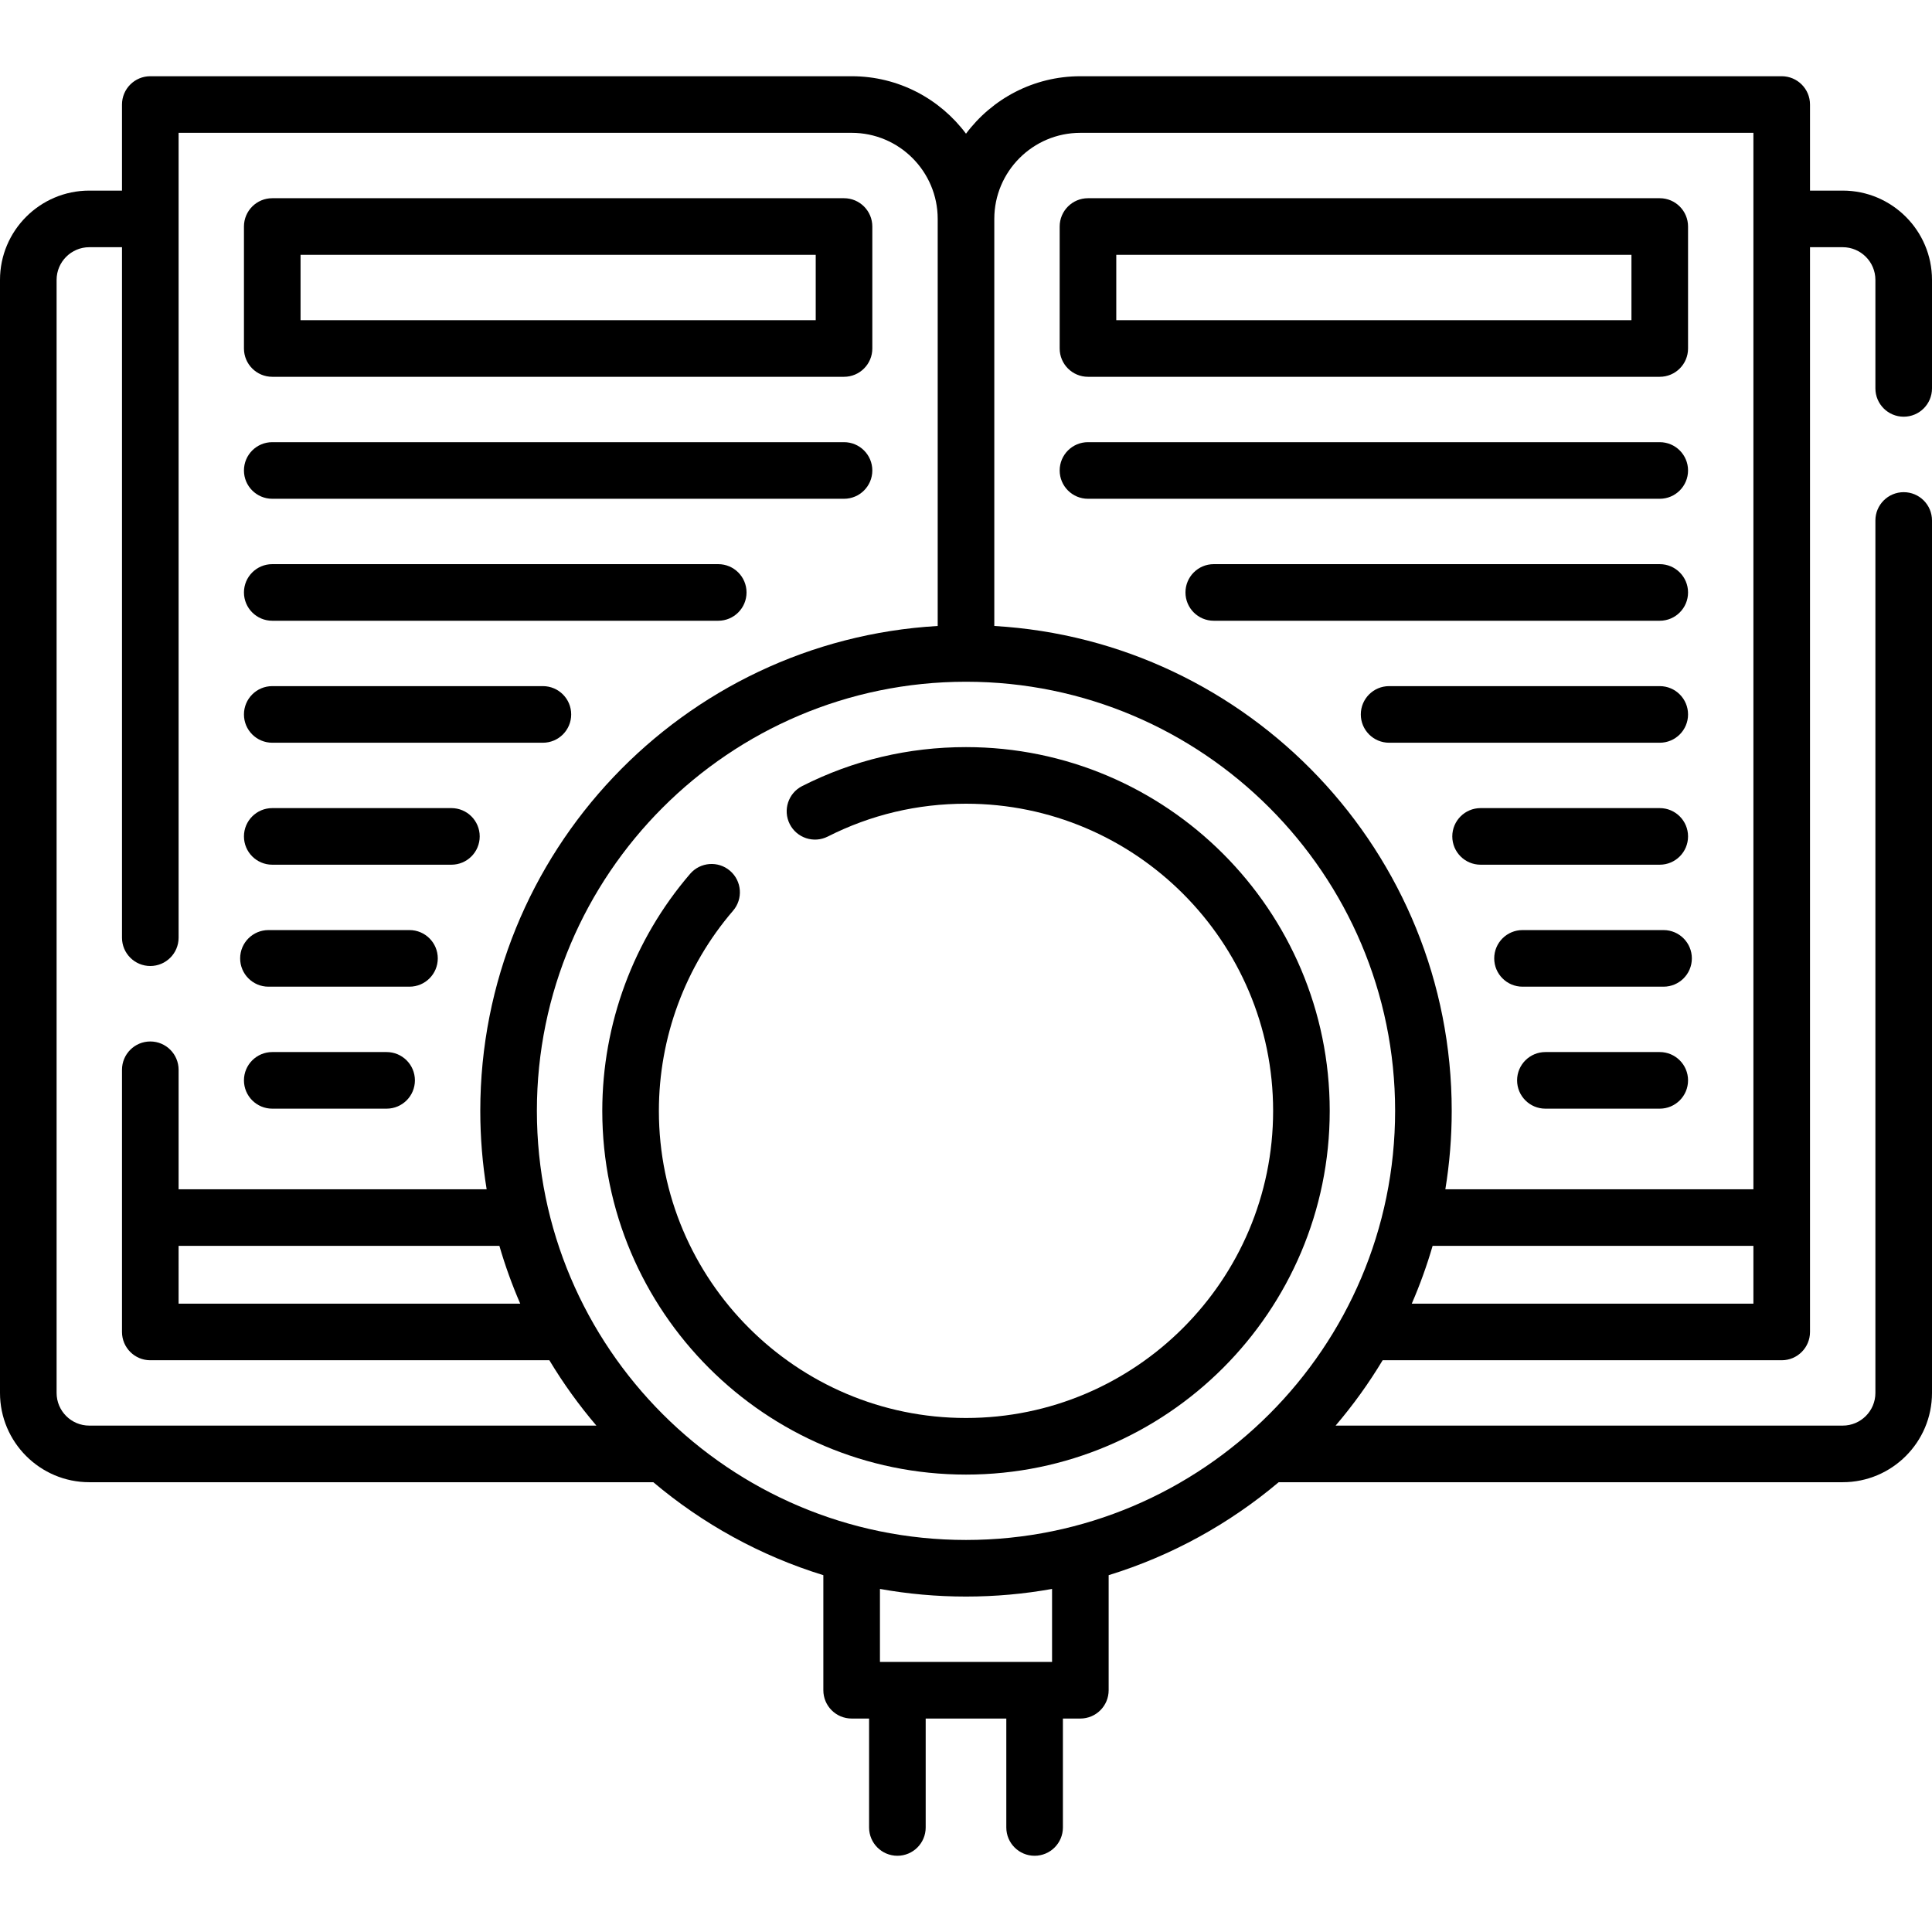
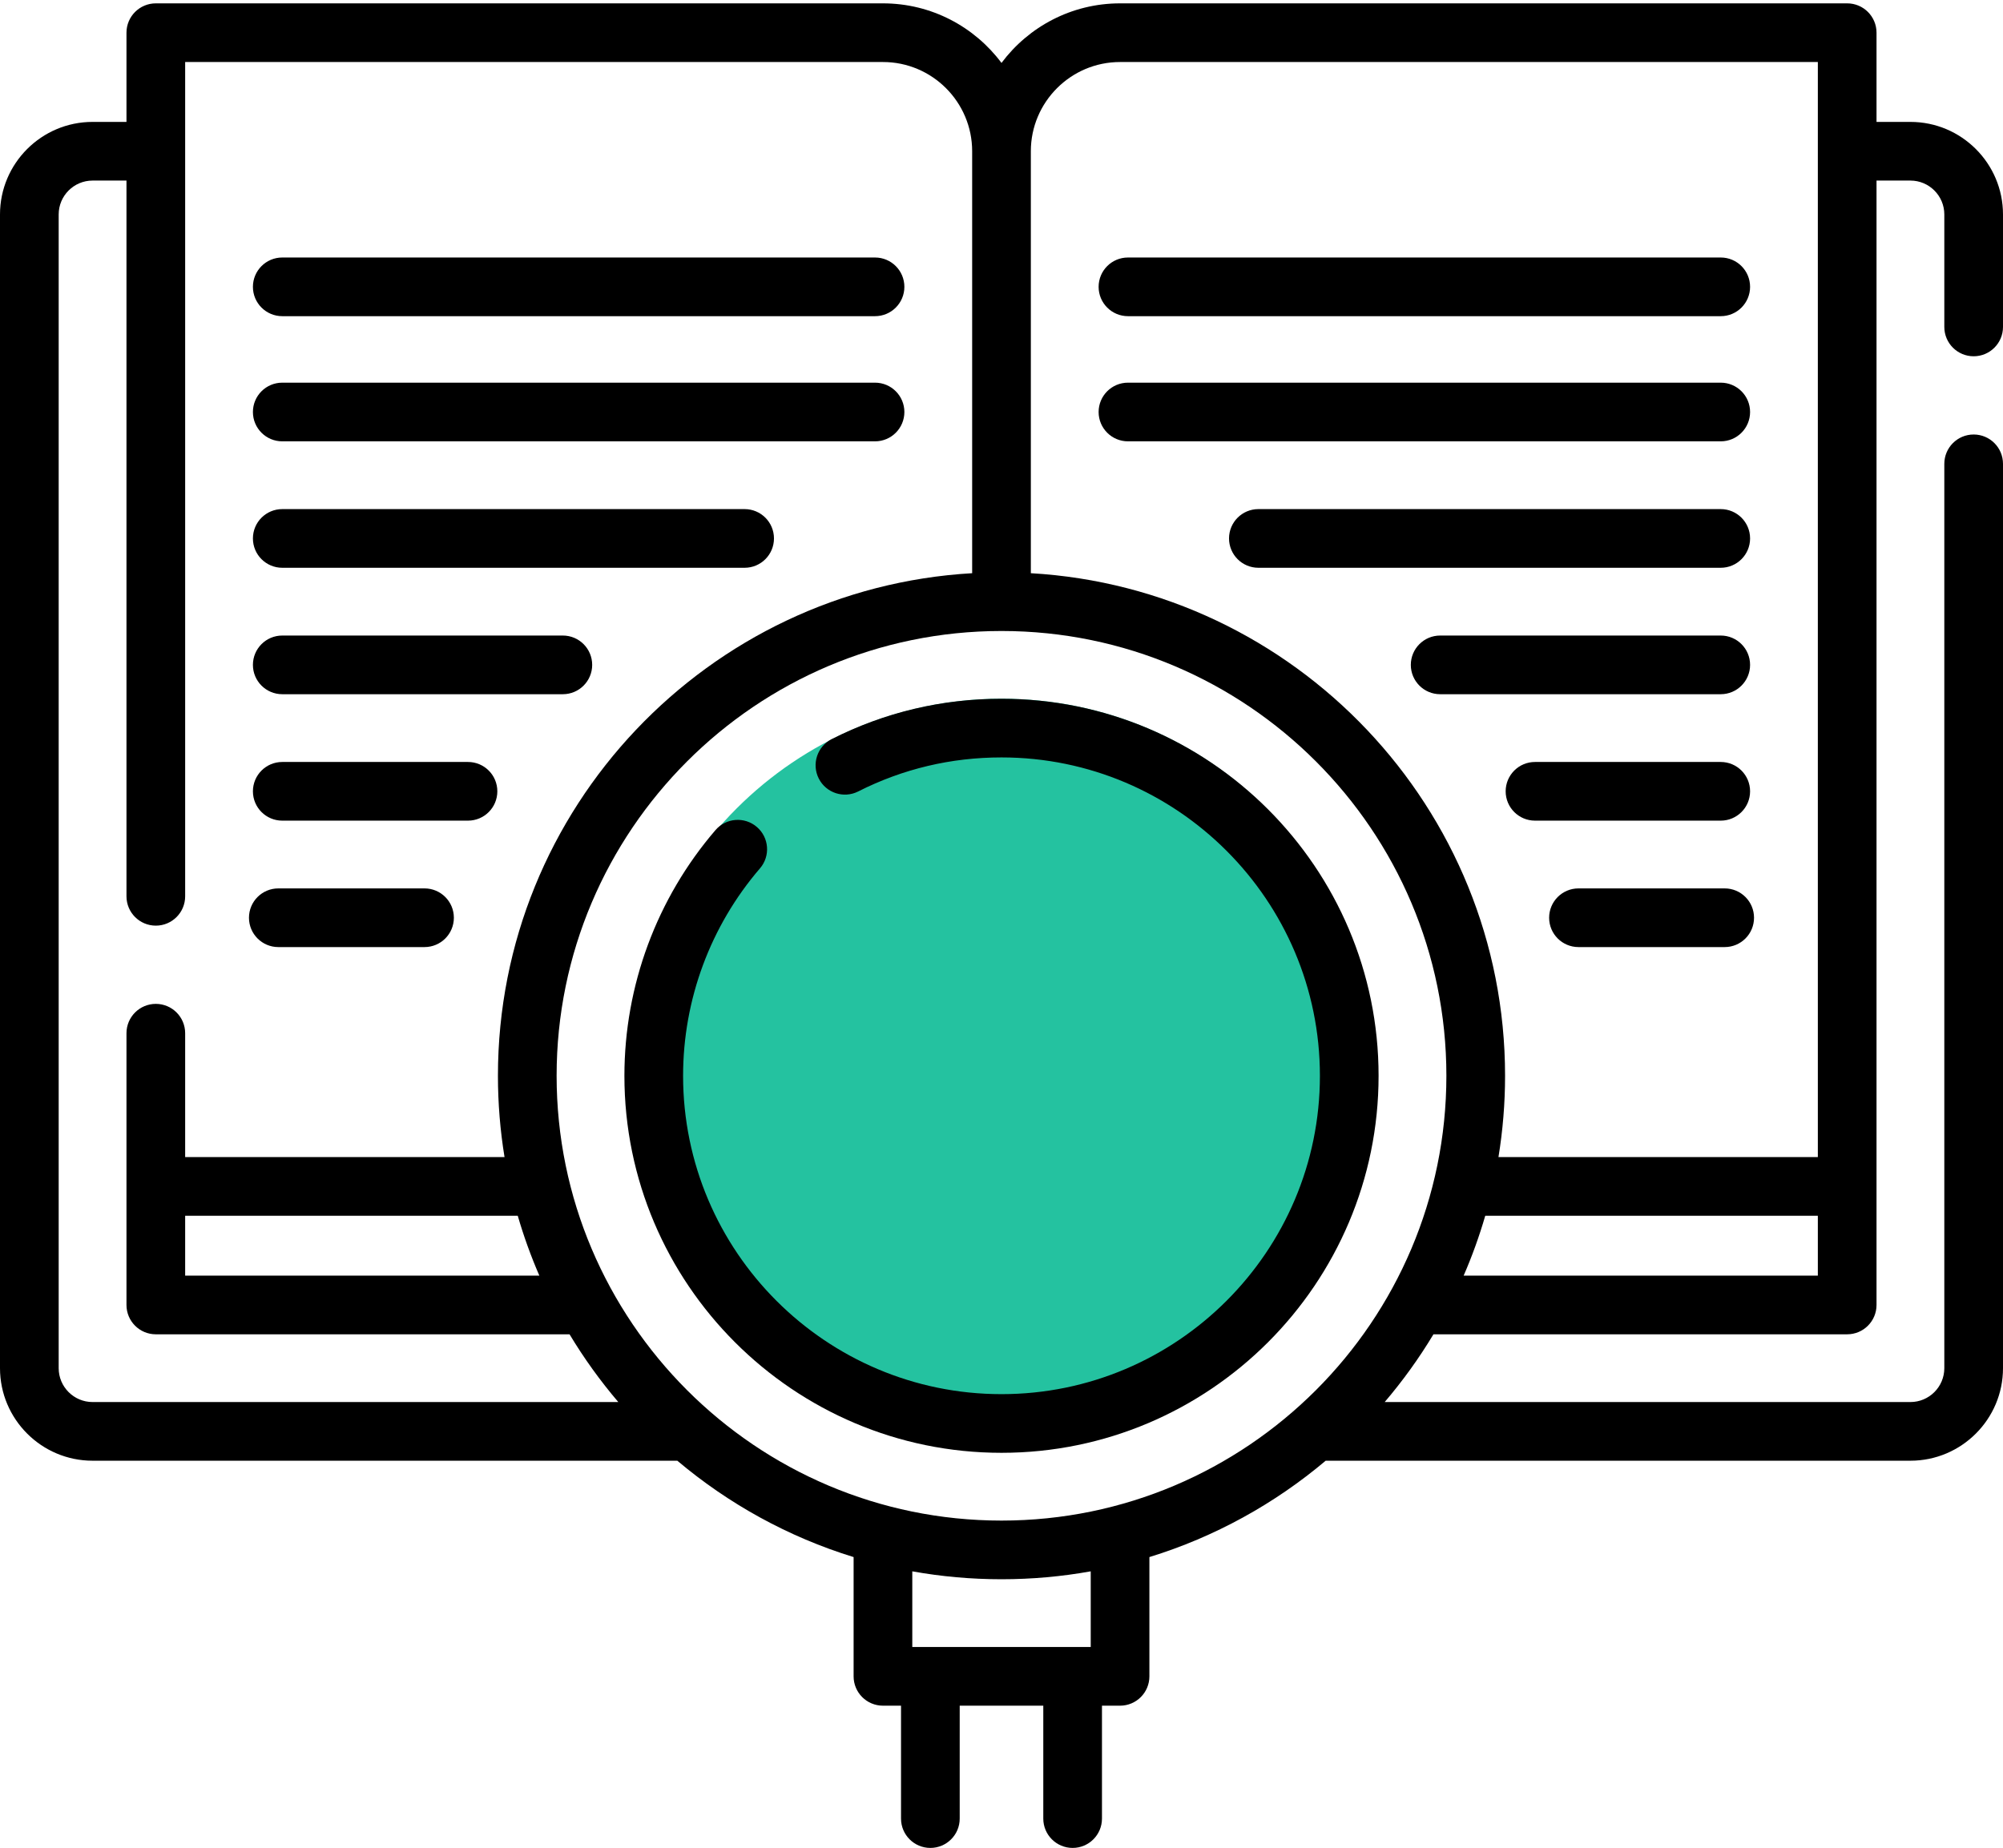
- <svg xmlns="http://www.w3.org/2000/svg" id="fi_3003397" enable-background="new 0 0 512 512" height="512" viewBox="0 0 512 512" width="512">
+ <svg xmlns="http://www.w3.org/2000/svg" version="1.1" id="fi_2620271" x="0px" y="0px" width="512px" height="472.454px" viewBox="0 0 512 472.454" enable-background="new 0 0 512 472.454" xml:space="preserve">
  <g>
+     <circle fill="#24C2A0" cx="256" cy="274.402" r="95.754" />
    <g>
-       <path d="m504.5 110.432c4.143 0 7.5-3.358 7.5-7.5v-28.76c0-13.046-10.614-23.66-23.66-23.66h-8.67v-22.81c0-4.142-3.357-7.5-7.5-7.5h-185.87c-12.387 0-23.402 5.992-30.3 15.229-6.898-9.237-17.912-15.229-30.3-15.229h-185.87c-4.143 0-7.5 3.358-7.5 7.5v22.81h-8.67c-13.046-.001-23.66 10.613-23.66 23.659v294.97c0 13.046 10.614 23.66 23.66 23.66h149.474c13.064 11.018 28.34 19.49 45.061 24.637v30.494c0 4.142 3.357 7.5 7.5 7.5h4.622v28.866c0 4.142 3.357 7.5 7.5 7.5s7.5-3.358 7.5-7.5v-28.866h21.365v28.866c0 4.142 3.357 7.5 7.5 7.5s7.5-3.358 7.5-7.5v-28.866h4.622c4.143 0 7.5-3.358 7.5-7.5v-30.494c16.721-5.148 31.997-13.62 45.061-24.637h149.475c13.046 0 23.66-10.614 23.66-23.66v-231.21c0-4.142-3.357-7.5-7.5-7.5s-7.5 3.358-7.5 7.5v231.21c0 4.775-3.885 8.66-8.66 8.66h-134.39c4.612-5.407 8.785-11.198 12.464-17.32h105.756c4.143 0 7.5-3.358 7.5-7.5v-287.47h8.67c4.775 0 8.66 3.885 8.66 8.66v28.76c0 4.143 3.357 7.501 7.5 7.501zm-218.2-75.23h178.37v279.97h-81.637c1.104-6.768 1.687-13.709 1.687-20.784 0-68.458-53.721-124.598-121.22-128.496v-107.881c0-12.577 10.228-22.809 22.8-22.809zm-30.3 372.905c-62.705 0-113.72-51.014-113.72-113.719 0-62.687 50.985-113.69 113.666-113.719.018 0 .036.003.054.003s.036-.003.054-.003c62.68.029 113.666 51.032 113.666 113.719 0 62.705-51.015 113.719-113.72 113.719zm-208.67-77.936h85.016c1.521 5.249 3.371 10.359 5.521 15.31h-90.537zm-32.33 38.971v-294.971c0-4.775 3.885-8.66 8.66-8.66h8.67v182.99c0 4.142 3.357 7.5 7.5 7.5s7.5-3.358 7.5-7.5v-213.3h178.37c12.572 0 22.8 10.232 22.8 22.81v107.881c-67.499 3.898-121.22 60.038-121.22 128.496 0 7.075.583 14.016 1.686 20.784h-81.636v-31.67c0-4.142-3.357-7.5-7.5-7.5s-7.5 3.358-7.5 7.5v69.48c0 4.142 3.357 7.5 7.5 7.5h105.756c3.678 6.122 7.852 11.912 12.464 17.32h-134.39c-4.775-.001-8.66-3.885-8.66-8.66zm263.805 71.29h-45.609v-19.349c7.404 1.329 15.025 2.023 22.805 2.023s15.401-.694 22.805-2.023v19.349zm95.328-94.951c2.15-4.951 3.999-10.061 5.521-15.31h85.016v15.31z" />
-       <path d="m288.325 99.855h151.525c4.143 0 7.5-3.358 7.5-7.5v-32.325c0-4.142-3.357-7.5-7.5-7.5h-151.525c-4.143 0-7.5 3.358-7.5 7.5v32.325c0 4.142 3.358 7.5 7.5 7.5zm7.5-32.325h136.525v17.325h-136.525z" />
-       <path d="m256 197.992c-15.278 0-29.883 3.472-43.407 10.318-3.695 1.871-5.175 6.383-3.304 10.079 1.872 3.696 6.385 5.174 10.079 3.304 11.404-5.774 23.729-8.701 36.632-8.701 44.878 0 81.39 36.516 81.39 81.4 0 44.878-36.512 81.39-81.39 81.39s-81.39-36.511-81.39-81.39c0-19.462 6.98-38.299 19.656-53.04 2.701-3.141 2.344-7.876-.797-10.577s-7.875-2.345-10.576.796c-15.015 17.461-23.283 39.771-23.283 62.82 0 53.149 43.24 96.39 96.39 96.39s96.39-43.24 96.39-96.39c0-53.155-43.241-96.399-96.39-96.399z" />
-       <path d="m447.35 157.005c0-4.142-3.357-7.5-7.5-7.5h-118.19c-4.143 0-7.5 3.358-7.5 7.5s3.357 7.5 7.5 7.5h118.19c4.142 0 7.5-3.358 7.5-7.5z" />
-       <path d="m288.325 132.18h151.525c4.143 0 7.5-3.358 7.5-7.5s-3.357-7.5-7.5-7.5h-151.525c-4.143 0-7.5 3.358-7.5 7.5s3.358 7.5 7.5 7.5z" />
-       <path d="m447.35 189.331c0-4.142-3.357-7.5-7.5-7.5h-71.722c-4.143 0-7.5 3.358-7.5 7.5s3.357 7.5 7.5 7.5h71.722c4.142 0 7.5-3.358 7.5-7.5z" />
-       <path d="m447.35 221.656c0-4.142-3.357-7.5-7.5-7.5h-47.478c-4.143 0-7.5 3.358-7.5 7.5s3.357 7.5 7.5 7.5h47.478c4.142 0 7.5-3.358 7.5-7.5z" />
-       <path d="m440.859 246.481h-37.376c-4.143 0-7.5 3.358-7.5 7.5s3.357 7.5 7.5 7.5h37.376c4.143 0 7.5-3.358 7.5-7.5s-3.357-7.5-7.5-7.5z" />
-       <path d="m439.85 278.806h-30.305c-4.143 0-7.5 3.358-7.5 7.5s3.357 7.5 7.5 7.5h30.305c4.143 0 7.5-3.358 7.5-7.5s-3.358-7.5-7.5-7.5z" />
-       <path d="m72.15 99.855h151.524c4.143 0 7.5-3.358 7.5-7.5v-32.325c0-4.142-3.357-7.5-7.5-7.5h-151.524c-4.143 0-7.5 3.358-7.5 7.5v32.325c0 4.142 3.358 7.5 7.5 7.5zm7.5-32.325h136.524v17.325h-136.524z" />
-       <path d="m72.15 164.505h118.19c4.143 0 7.5-3.358 7.5-7.5s-3.357-7.5-7.5-7.5h-118.19c-4.143 0-7.5 3.358-7.5 7.5s3.358 7.5 7.5 7.5z" />
-       <path d="m72.15 132.18h151.524c4.143 0 7.5-3.358 7.5-7.5s-3.357-7.5-7.5-7.5h-151.524c-4.143 0-7.5 3.358-7.5 7.5s3.358 7.5 7.5 7.5z" />
-       <path d="m72.15 196.831h71.722c4.143 0 7.5-3.358 7.5-7.5s-3.357-7.5-7.5-7.5h-71.722c-4.143 0-7.5 3.358-7.5 7.5s3.358 7.5 7.5 7.5z" />
-       <path d="m72.15 229.156h47.478c4.143 0 7.5-3.358 7.5-7.5s-3.357-7.5-7.5-7.5h-47.478c-4.143 0-7.5 3.358-7.5 7.5s3.358 7.5 7.5 7.5z" />
-       <path d="m71.141 261.481h37.376c4.143 0 7.5-3.358 7.5-7.5s-3.357-7.5-7.5-7.5h-37.376c-4.143 0-7.5 3.358-7.5 7.5s3.357 7.5 7.5 7.5z" />
-       <path d="m102.455 278.806h-30.305c-4.143 0-7.5 3.358-7.5 7.5s3.357 7.5 7.5 7.5h30.305c4.143 0 7.5-3.358 7.5-7.5s-3.357-7.5-7.5-7.5z" />
+       <g>
+         <path d="M353.95,358.457c4.612-5.406,8.785-11.197,12.464-17.32H472.17c4.143,0,7.5-3.357,7.5-7.5V46.167h8.67     c4.775,0,8.66,3.885,8.66,8.66v28.76c0,4.143,3.357,7.501,7.5,7.501s7.5-3.358,7.5-7.5v-28.76c0-13.046-10.614-23.66-23.66-23.66     h-8.67V8.358c0-4.142-3.357-7.5-7.5-7.5H286.3c-12.387,0-23.401,5.992-30.3,15.229c-6.898-9.237-17.912-15.229-30.3-15.229H39.83     c-4.143,0-7.5,3.358-7.5,7.5v22.81h-8.67C10.614,31.167,0,41.781,0,54.827v294.97c0,13.047,10.614,23.66,23.66,23.66h149.474     c13.063,11.019,28.341,19.49,45.062,24.637v30.494c0,4.143,3.356,7.5,7.5,7.5h4.621v28.866c0,4.143,3.357,7.5,7.5,7.5     c4.144,0,7.5-3.357,7.5-7.5v-28.866h21.365v28.866c0,4.143,3.357,7.5,7.5,7.5c4.144,0,7.5-3.357,7.5-7.5v-28.866h4.623     c4.143,0,7.5-3.357,7.5-7.5v-30.494c16.721-5.147,31.996-13.619,45.061-24.637H488.34c13.046,0,23.66-10.613,23.66-23.66V118.587     c0-4.142-3.357-7.5-7.5-7.5s-7.5,3.358-7.5,7.5v231.209c0,4.775-3.885,8.66-8.66,8.66 M286.3,15.858h178.37v279.97h-81.637     c1.104-6.768,1.687-13.709,1.687-20.783c0-68.458-53.721-124.599-121.22-128.497V38.667C263.5,26.09,273.729,15.858,286.3,15.858     z M256,388.764c-62.705,0-113.72-51.015-113.72-113.719c0-62.688,50.986-113.69,113.666-113.72c0.019,0,0.037,0.003,0.055,0.003     s0.036-0.003,0.055-0.003c62.68,0.029,113.665,51.032,113.665,113.72C369.72,337.749,318.705,388.764,256,388.764L256,388.764z      M47.33,310.827h85.016c1.521,5.249,3.371,10.358,5.521,15.31H47.33V310.827z M15,349.799V54.827c0-4.775,3.885-8.66,8.66-8.66     h8.67v182.99c0,4.142,3.357,7.5,7.5,7.5s7.5-3.358,7.5-7.5v-213.3H225.7c12.571,0,22.8,10.232,22.8,22.81v107.881     c-67.499,3.898-121.22,60.038-121.22,128.497c0,7.074,0.583,14.016,1.686,20.783H47.33v-31.67c0-4.143-3.357-7.5-7.5-7.5     s-7.5,3.357-7.5,7.5v69.48c0,4.142,3.357,7.5,7.5,7.5h105.756c3.678,6.121,7.852,11.912,12.464,17.319H23.66     C18.885,358.457,15,354.573,15,349.799L15,349.799z M278.805,421.088h-45.609v-19.349c7.404,1.329,15.025,2.023,22.806,2.023     s15.401-0.694,22.806-2.023v19.349H278.805z M374.133,326.137c2.15-4.95,3.999-10.061,5.521-15.31h85.016v15.31H374.133z" />
+         <path d="M256,178.648c-15.277,0-29.883,3.472-43.407,10.318c-3.694,1.871-5.175,6.383-3.304,10.079     c1.872,3.696,6.385,5.174,10.079,3.304c11.403-5.774,23.729-8.701,36.632-8.701c44.878,0,81.39,36.516,81.39,81.4     c0,44.877-36.512,81.39-81.39,81.39s-81.391-36.511-81.391-81.39c0-19.463,6.98-38.3,19.656-53.041     c2.701-3.141,2.344-7.875-0.797-10.577c-3.141-2.701-7.875-2.345-10.576,0.796c-15.015,17.46-23.283,39.771-23.283,62.82     c0,53.149,43.24,96.391,96.39,96.391s96.39-43.24,96.39-96.391C352.39,221.893,309.149,178.648,256,178.648L256,178.648z" />
+         <path d="M447.35,137.661c0-4.142-3.356-7.5-7.5-7.5H321.66c-4.144,0-7.5,3.358-7.5,7.5s3.356,7.5,7.5,7.5H439.85     C443.992,145.161,447.35,141.803,447.35,137.661z" />
+         <path d="M288.325,112.836H439.85c4.144,0,7.5-3.358,7.5-7.5c0-4.142-3.356-7.5-7.5-7.5H288.325c-4.144,0-7.5,3.358-7.5,7.5     C280.825,109.478,284.184,112.836,288.325,112.836z" />
+         <path d="M288.325,80.836H439.85c4.144,0,7.5-3.358,7.5-7.5c0-4.142-3.356-7.5-7.5-7.5H288.325c-4.144,0-7.5,3.358-7.5,7.5     C280.825,77.478,284.184,80.836,288.325,80.836z" />
+         <path d="M447.35,169.987c0-4.142-3.356-7.5-7.5-7.5h-71.722c-4.143,0-7.5,3.358-7.5,7.5s3.357,7.5,7.5,7.5h71.722     C443.992,177.487,447.35,174.129,447.35,169.987L447.35,169.987z" />
+         <path d="M447.35,202.312c0-4.142-3.356-7.5-7.5-7.5h-47.478c-4.144,0-7.5,3.358-7.5,7.5c0,4.142,3.356,7.5,7.5,7.5h47.478     C443.992,209.812,447.35,206.454,447.35,202.312z" />
+         <path d="M440.859,227.137h-37.376c-4.144,0-7.5,3.358-7.5,7.5c0,4.143,3.356,7.5,7.5,7.5h37.376c4.143,0,7.5-3.357,7.5-7.5     C448.359,230.495,445.002,227.137,440.859,227.137z" />
+         <path d="M72.15,145.161h118.19c4.143,0,7.5-3.358,7.5-7.5s-3.357-7.5-7.5-7.5H72.15c-4.143,0-7.5,3.358-7.5,7.5     S68.008,145.161,72.15,145.161z" />
+         <path d="M72.15,112.836h151.524c4.143,0,7.5-3.358,7.5-7.5c0-4.142-3.357-7.5-7.5-7.5H72.15c-4.143,0-7.5,3.358-7.5,7.5     C64.65,109.478,68.008,112.836,72.15,112.836z" />
+         <path d="M72.15,80.836h151.524c4.143,0,7.5-3.358,7.5-7.5c0-4.142-3.357-7.5-7.5-7.5H72.15c-4.143,0-7.5,3.358-7.5,7.5     C64.65,77.478,68.008,80.836,72.15,80.836z" />
+         <path d="M72.15,177.487h71.722c4.143,0,7.5-3.358,7.5-7.5s-3.357-7.5-7.5-7.5H72.15c-4.143,0-7.5,3.358-7.5,7.5     S68.008,177.487,72.15,177.487z" />
+         <path d="M72.15,209.812h47.478c4.143,0,7.5-3.358,7.5-7.5c0-4.142-3.357-7.5-7.5-7.5H72.15c-4.143,0-7.5,3.358-7.5,7.5     C64.65,206.454,68.008,209.812,72.15,209.812z" />
+         <path d="M71.141,242.137h37.376c4.143,0,7.5-3.357,7.5-7.5c0-4.142-3.357-7.5-7.5-7.5H71.141c-4.143,0-7.5,3.358-7.5,7.5     C63.641,238.779,66.998,242.137,71.141,242.137z" />
+       </g>
    </g>
  </g>
</svg>
